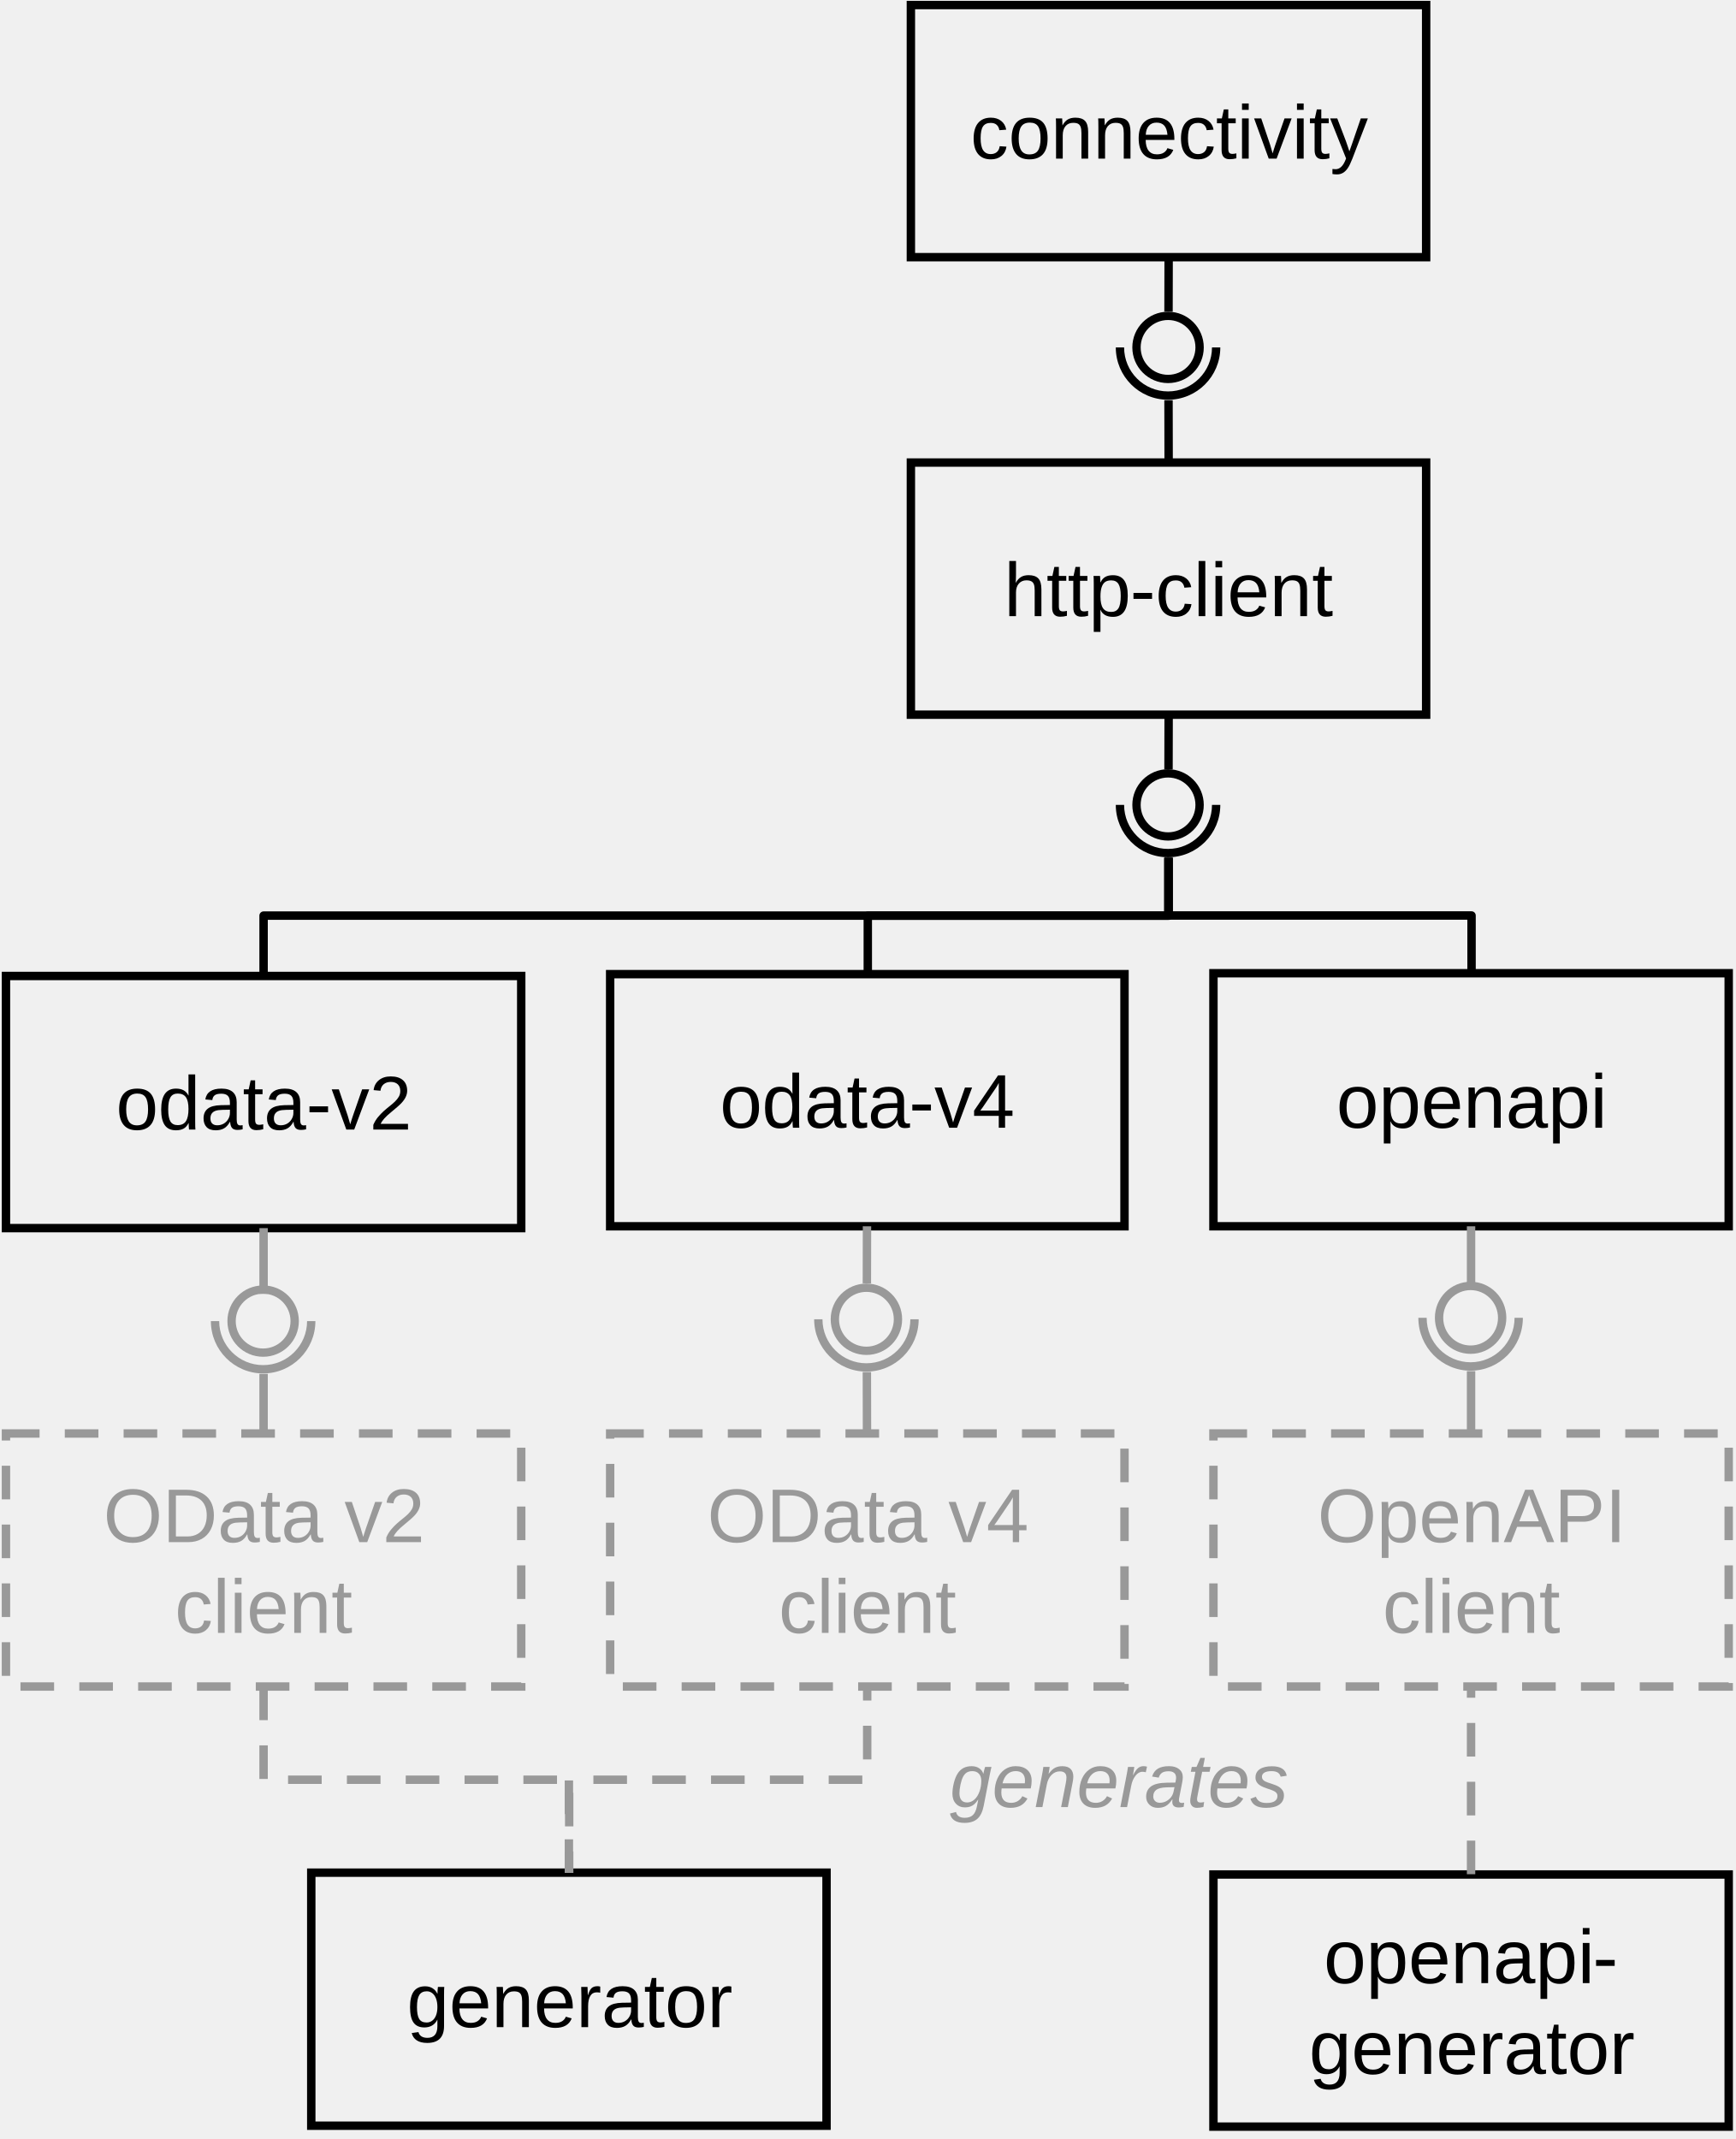
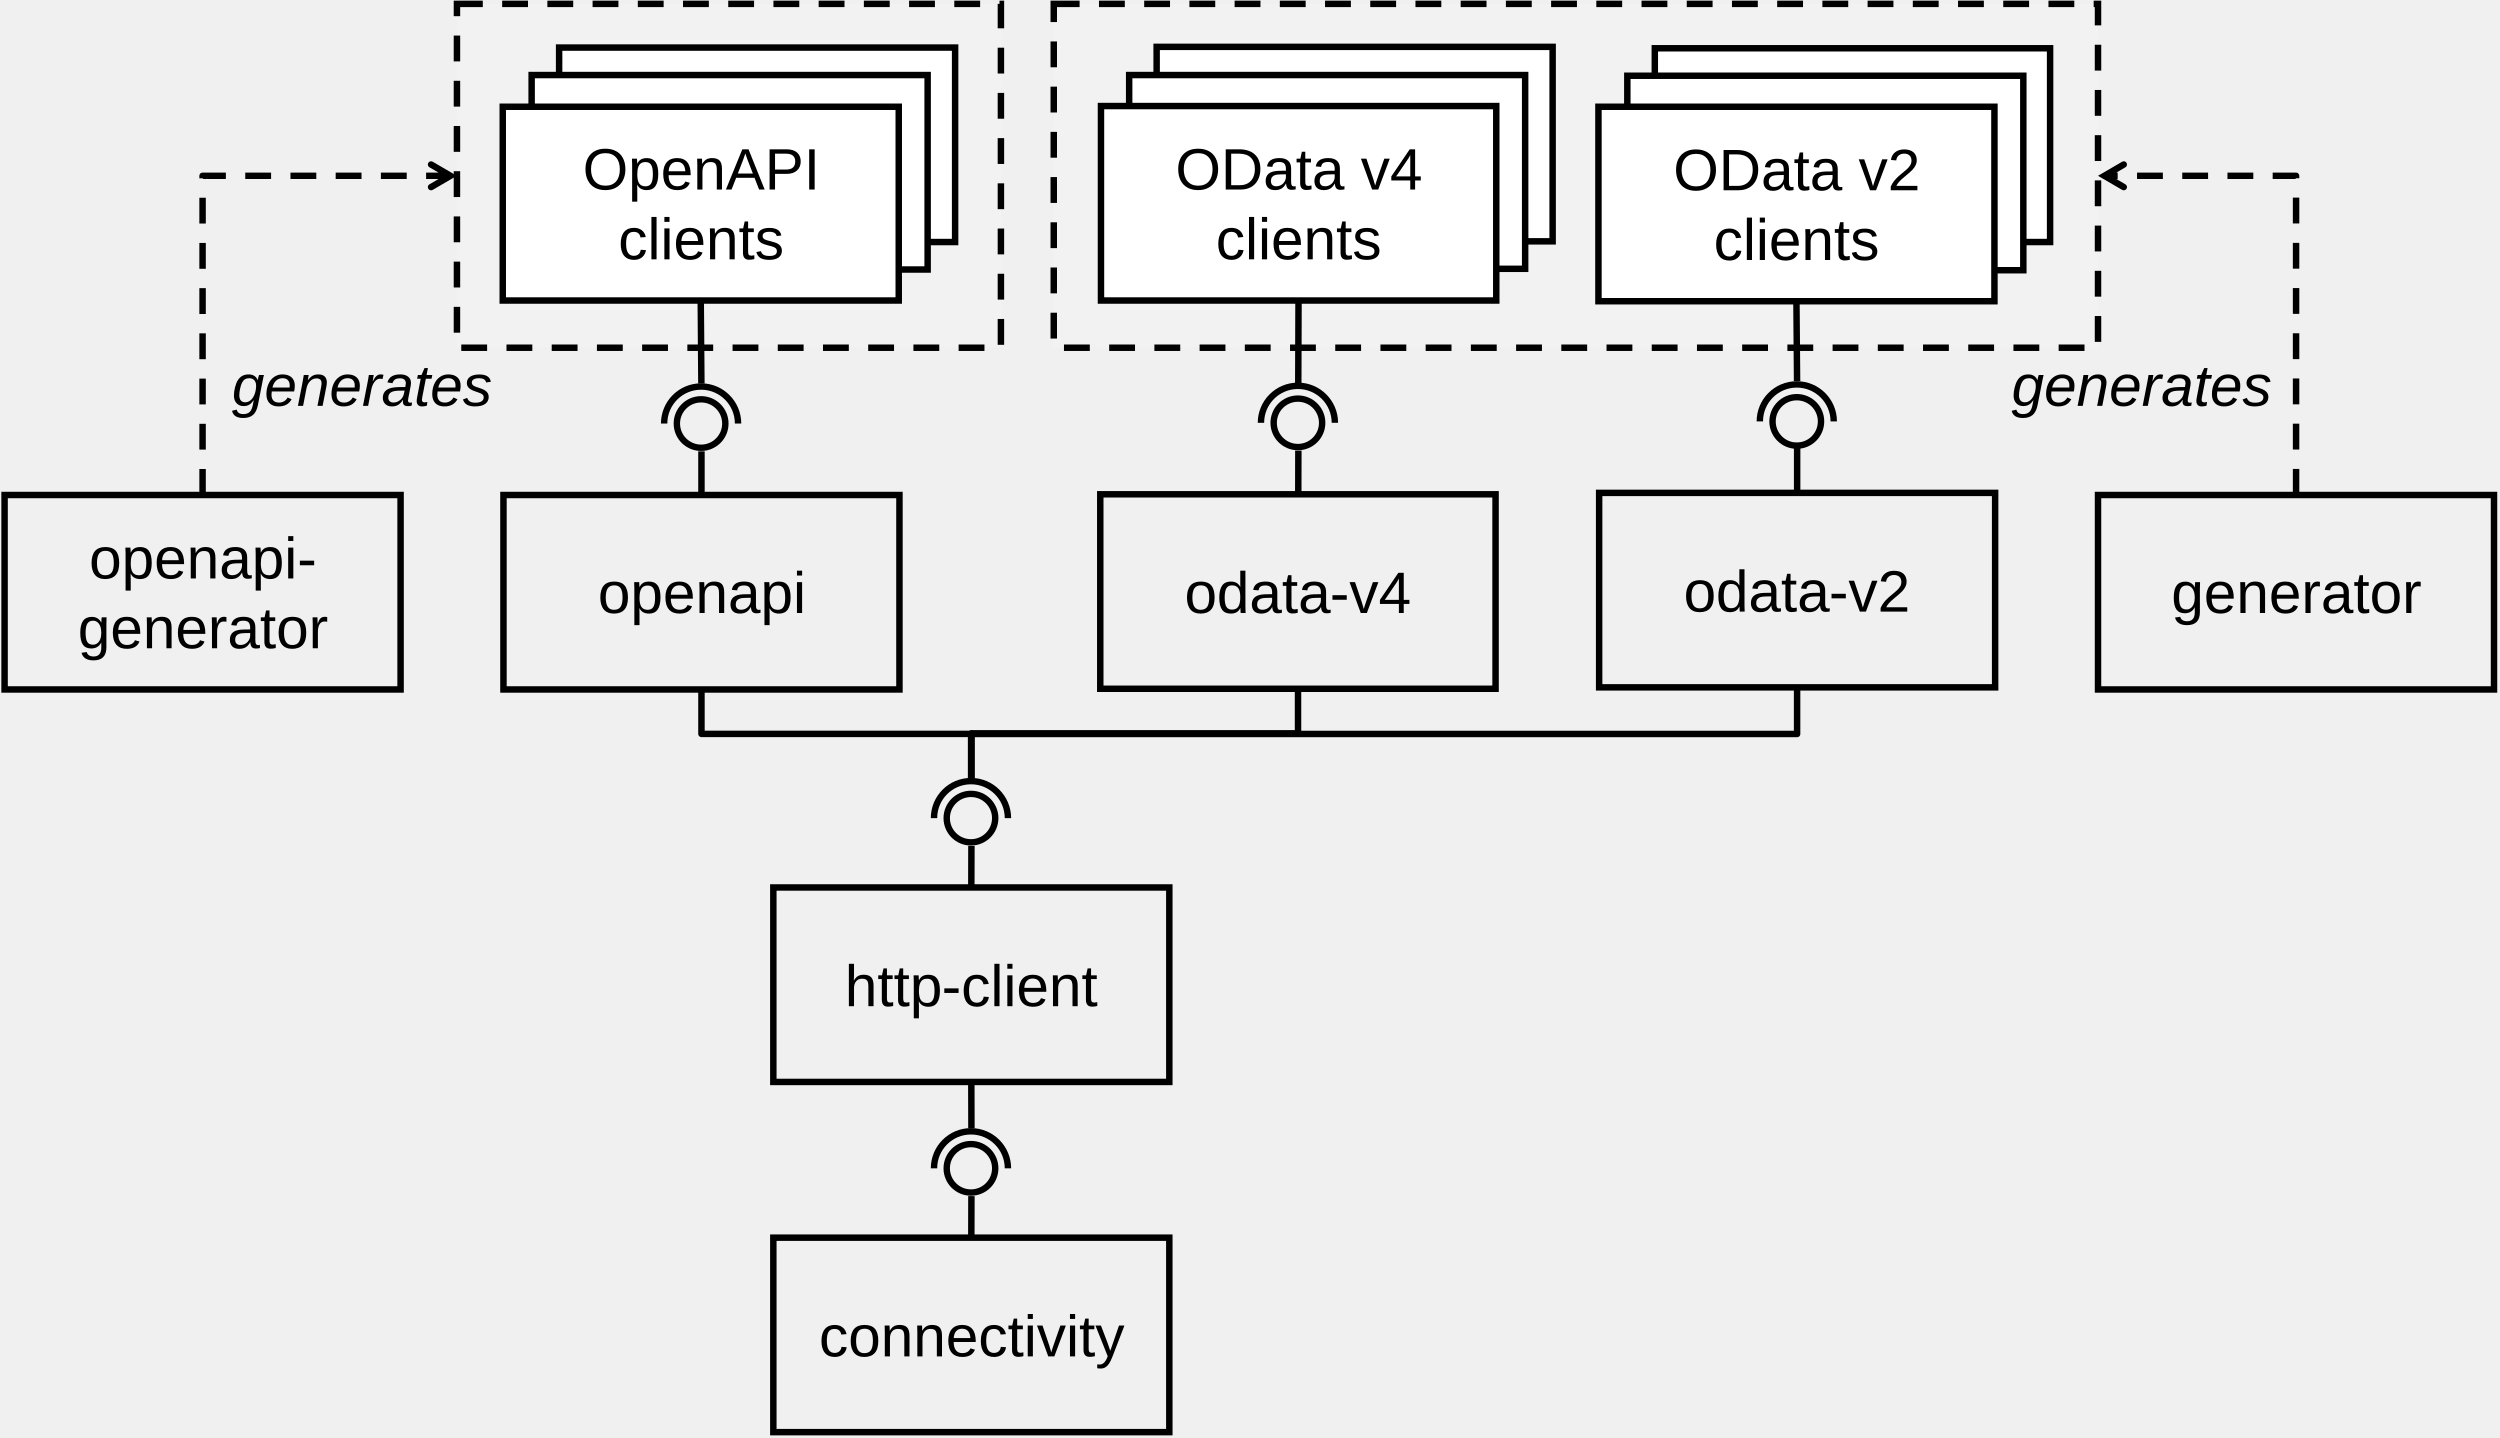
- <svg xmlns="http://www.w3.org/2000/svg" width="1893" height="2333" xml:space="preserve" overflow="hidden">
+ <svg xmlns="http://www.w3.org/2000/svg" width="3548" height="2040" xml:space="preserve" overflow="hidden">
  <defs>
    <clipPath id="clip0">
-       <rect x="1255" y="73" width="1893" height="2333" />
+       <rect x="719" y="412" width="3548" height="2040" />
    </clipPath>
  </defs>
-   <g clip-path="url(#clip0)" transform="translate(-1255 -73)">
-     <rect x="2248.5" y="78.5" width="562" height="275" stroke="#000000" stroke-width="9.167" stroke-linecap="butt" stroke-linejoin="miter" stroke-miterlimit="8" stroke-opacity="1" fill="none" />
-     <text fill="#000000" fill-opacity="1" font-family="Arial,Arial_MSFontService,sans-serif" font-style="normal" font-variant="normal" font-weight="400" font-stretch="normal" font-size="83" text-anchor="start" direction="ltr" writing-mode="lr-tb" unicode-bidi="normal" text-decoration="none" transform="matrix(1 0 0 1 2313.43 246)">connectivity</text>
-     <rect x="2248.5" y="577.5" width="562" height="275" stroke="#000000" stroke-width="9.167" stroke-linecap="butt" stroke-linejoin="miter" stroke-miterlimit="8" stroke-opacity="1" fill="none" />
-     <text fill="#000000" fill-opacity="1" font-family="Arial,Arial_MSFontService,sans-serif" font-style="normal" font-variant="normal" font-weight="400" font-stretch="normal" font-size="83" text-anchor="start" direction="ltr" writing-mode="lr-tb" unicode-bidi="normal" text-decoration="none" transform="matrix(1 0 0 1 2350.1 745)">http<tspan fill="#000000" fill-opacity="1" font-family="Arial,Arial_MSFontService,sans-serif" font-style="normal" font-variant="normal" font-weight="400" font-stretch="normal" font-size="83" text-anchor="start" direction="ltr" writing-mode="lr-tb" unicode-bidi="normal" text-decoration="none" x="137.5" y="0">-</tspan>client</text>
-     <rect x="1261.5" y="1137.5" width="562" height="275" stroke="#000000" stroke-width="9.167" stroke-linecap="butt" stroke-linejoin="miter" stroke-miterlimit="8" stroke-opacity="1" fill="none" />
-     <text fill="#000000" fill-opacity="1" font-family="Arial,Arial_MSFontService,sans-serif" font-style="normal" font-variant="normal" font-weight="400" font-stretch="normal" font-size="83" text-anchor="start" direction="ltr" writing-mode="lr-tb" unicode-bidi="normal" text-decoration="none" transform="matrix(1 0 0 1 1381.49 1305)">o<tspan fill="#000000" fill-opacity="1" font-family="Arial,Arial_MSFontService,sans-serif" font-style="normal" font-variant="normal" font-weight="400" font-stretch="normal" font-size="83" text-anchor="start" direction="ltr" writing-mode="lr-tb" unicode-bidi="normal" text-decoration="none" x="45.833" y="0">data</tspan>-v2</text>
-     <rect x="1920.5" y="1135.5" width="561" height="275" stroke="#000000" stroke-width="9.167" stroke-linecap="butt" stroke-linejoin="miter" stroke-miterlimit="8" stroke-opacity="1" fill="none" />
-     <text fill="#000000" fill-opacity="1" font-family="Arial,Arial_MSFontService,sans-serif" font-style="normal" font-variant="normal" font-weight="400" font-stretch="normal" font-size="83" text-anchor="start" direction="ltr" writing-mode="lr-tb" unicode-bidi="normal" text-decoration="none" transform="matrix(1 0 0 1 2040.16 1303)">o<tspan fill="#000000" fill-opacity="1" font-family="Arial,Arial_MSFontService,sans-serif" font-style="normal" font-variant="normal" font-weight="400" font-stretch="normal" font-size="83" text-anchor="start" direction="ltr" writing-mode="lr-tb" unicode-bidi="normal" text-decoration="none" x="45.833" y="0">data</tspan>
+   <g clip-path="url(#clip0)" transform="translate(-719 -412)">
+     <rect x="1367.5" y="417.5" width="772" height="488" stroke="#000000" stroke-width="9.167" stroke-linecap="butt" stroke-linejoin="miter" stroke-miterlimit="8" stroke-dasharray="36.667 27.5" stroke-opacity="1" fill="#F2F2F2" fill-opacity="1" />
+     <rect x="2214.5" y="417.5" width="1482" height="488" stroke="#000000" stroke-width="9.167" stroke-linecap="butt" stroke-linejoin="miter" stroke-miterlimit="8" stroke-dasharray="36.667 27.5" stroke-opacity="1" fill="#F2F2F2" fill-opacity="1" />
+     <rect x="1816.5" y="2168.5" width="562" height="276" stroke="#000000" stroke-width="9.167" stroke-linecap="butt" stroke-linejoin="miter" stroke-miterlimit="8" stroke-opacity="1" fill="none" />
+     <text fill="#000000" fill-opacity="1" font-family="Arial,Arial_MSFontService,sans-serif" font-style="normal" font-variant="normal" font-weight="400" font-stretch="normal" font-size="83" text-anchor="start" direction="ltr" writing-mode="lr-tb" unicode-bidi="normal" text-decoration="none" transform="matrix(1 0 0 1 1881.31 2337)">connectivity</text>
+     <rect x="1816.5" y="1671.5" width="562" height="276" stroke="#000000" stroke-width="9.167" stroke-linecap="butt" stroke-linejoin="miter" stroke-miterlimit="8" stroke-opacity="1" fill="none" />
+     <text fill="#000000" fill-opacity="1" font-family="Arial,Arial_MSFontService,sans-serif" font-style="normal" font-variant="normal" font-weight="400" font-stretch="normal" font-size="83" text-anchor="start" direction="ltr" writing-mode="lr-tb" unicode-bidi="normal" text-decoration="none" transform="matrix(1 0 0 1 1917.97 1840)">http<tspan fill="#000000" fill-opacity="1" font-family="Arial,Arial_MSFontService,sans-serif" font-style="normal" font-variant="normal" font-weight="400" font-stretch="normal" font-size="83" text-anchor="start" direction="ltr" writing-mode="lr-tb" unicode-bidi="normal" text-decoration="none" x="137.5" y="0">-</tspan>client</text>
+     <rect x="2988.5" y="1111.5" width="562" height="276" stroke="#000000" stroke-width="9.167" stroke-linecap="butt" stroke-linejoin="miter" stroke-miterlimit="8" stroke-opacity="1" fill="none" />
+     <text fill="#000000" fill-opacity="1" font-family="Arial,Arial_MSFontService,sans-serif" font-style="normal" font-variant="normal" font-weight="400" font-stretch="normal" font-size="83" text-anchor="start" direction="ltr" writing-mode="lr-tb" unicode-bidi="normal" text-decoration="none" transform="matrix(1 0 0 1 3108.38 1280)">o<tspan fill="#000000" fill-opacity="1" font-family="Arial,Arial_MSFontService,sans-serif" font-style="normal" font-variant="normal" font-weight="400" font-stretch="normal" font-size="83" text-anchor="start" direction="ltr" writing-mode="lr-tb" unicode-bidi="normal" text-decoration="none" x="45.834" y="0">data</tspan>
+       <tspan fill="#000000" fill-opacity="1" font-family="Arial,Arial_MSFontService,sans-serif" font-style="normal" font-variant="normal" font-weight="400" font-stretch="normal" font-size="83" text-anchor="start" direction="ltr" writing-mode="lr-tb" unicode-bidi="normal" text-decoration="none" x="206.25" y="0">-</tspan>v2</text>
+     <rect x="2280.5" y="1113.5" width="561" height="276" stroke="#000000" stroke-width="9.167" stroke-linecap="butt" stroke-linejoin="miter" stroke-miterlimit="8" stroke-opacity="1" fill="none" />
+     <text fill="#000000" fill-opacity="1" font-family="Arial,Arial_MSFontService,sans-serif" font-style="normal" font-variant="normal" font-weight="400" font-stretch="normal" font-size="83" text-anchor="start" direction="ltr" writing-mode="lr-tb" unicode-bidi="normal" text-decoration="none" transform="matrix(1 0 0 1 2400.09 1282)">o<tspan fill="#000000" fill-opacity="1" font-family="Arial,Arial_MSFontService,sans-serif" font-style="normal" font-variant="normal" font-weight="400" font-stretch="normal" font-size="83" text-anchor="start" direction="ltr" writing-mode="lr-tb" unicode-bidi="normal" text-decoration="none" x="45.834" y="0">data</tspan>
      <tspan fill="#000000" fill-opacity="1" font-family="Arial,Arial_MSFontService,sans-serif" font-style="normal" font-variant="normal" font-weight="400" font-stretch="normal" font-size="83" text-anchor="start" direction="ltr" writing-mode="lr-tb" unicode-bidi="normal" text-decoration="none" x="206.25" y="0">-</tspan>v4</text>
-     <rect x="2578.5" y="1134.5" width="562" height="276" stroke="#000000" stroke-width="9.167" stroke-linecap="butt" stroke-linejoin="miter" stroke-miterlimit="8" stroke-opacity="1" fill="none" />
-     <text fill="#000000" fill-opacity="1" font-family="Arial,Arial_MSFontService,sans-serif" font-style="normal" font-variant="normal" font-weight="400" font-stretch="normal" font-size="83" text-anchor="start" direction="ltr" writing-mode="lr-tb" unicode-bidi="normal" text-decoration="none" transform="matrix(1 0 0 1 2712.58 1303)">openapi</text>
-     <rect x="1594.5" y="2115.5" width="562" height="276" stroke="#000000" stroke-width="9.167" stroke-linecap="butt" stroke-linejoin="miter" stroke-miterlimit="8" stroke-opacity="1" fill="none" />
-     <text fill="#000000" fill-opacity="1" font-family="Arial,Arial_MSFontService,sans-serif" font-style="normal" font-variant="normal" font-weight="400" font-stretch="normal" font-size="83" text-anchor="start" direction="ltr" writing-mode="lr-tb" unicode-bidi="normal" text-decoration="none" transform="matrix(1 0 0 1 1698.76 2284)">generator</text>
-     <rect x="2578.5" y="2117.5" width="562" height="275" stroke="#000000" stroke-width="9.167" stroke-linecap="butt" stroke-linejoin="miter" stroke-miterlimit="8" stroke-opacity="1" fill="none" />
-     <text fill="#000000" fill-opacity="1" font-family="Arial,Arial_MSFontService,sans-serif" font-style="normal" font-variant="normal" font-weight="400" font-stretch="normal" font-size="83" text-anchor="start" direction="ltr" writing-mode="lr-tb" unicode-bidi="normal" text-decoration="none" transform="matrix(1 0 0 1 2698.83 2236)">openapi<tspan fill="#000000" fill-opacity="1" font-family="Arial,Arial_MSFontService,sans-serif" font-style="normal" font-variant="normal" font-weight="400" font-stretch="normal" font-size="83" text-anchor="start" direction="ltr" writing-mode="lr-tb" unicode-bidi="normal" text-decoration="none" x="293.334" y="0">-</tspan>
-       <tspan fill="#000000" fill-opacity="1" font-family="Arial,Arial_MSFontService,sans-serif" font-style="normal" font-variant="normal" font-weight="400" font-stretch="normal" font-size="83" text-anchor="start" direction="ltr" writing-mode="lr-tb" unicode-bidi="normal" text-decoration="none" x="-16.041" y="99">generator</tspan>
+     <rect x="1433.5" y="1114.5" width="562" height="276" stroke="#000000" stroke-width="9.167" stroke-linecap="butt" stroke-linejoin="miter" stroke-miterlimit="8" stroke-opacity="1" fill="none" />
+     <text fill="#000000" fill-opacity="1" font-family="Arial,Arial_MSFontService,sans-serif" font-style="normal" font-variant="normal" font-weight="400" font-stretch="normal" font-size="83" text-anchor="start" direction="ltr" writing-mode="lr-tb" unicode-bidi="normal" text-decoration="none" transform="matrix(1 0 0 1 1567.52 1282)">openapi</text>
+     <rect x="3696.5" y="1114.5" width="562" height="276" stroke="#000000" stroke-width="9.167" stroke-linecap="butt" stroke-linejoin="miter" stroke-miterlimit="8" stroke-opacity="1" fill="none" />
+     <text fill="#000000" fill-opacity="1" font-family="Arial,Arial_MSFontService,sans-serif" font-style="normal" font-variant="normal" font-weight="400" font-stretch="normal" font-size="83" text-anchor="start" direction="ltr" writing-mode="lr-tb" unicode-bidi="normal" text-decoration="none" transform="matrix(1 0 0 1 3800.51 1282)">generator</text>
+     <rect x="725.5" y="1114.5" width="562" height="276" stroke="#000000" stroke-width="9.167" stroke-linecap="butt" stroke-linejoin="miter" stroke-miterlimit="8" stroke-opacity="1" fill="none" />
+     <text fill="#000000" fill-opacity="1" font-family="Arial,Arial_MSFontService,sans-serif" font-style="normal" font-variant="normal" font-weight="400" font-stretch="normal" font-size="83" text-anchor="start" direction="ltr" writing-mode="lr-tb" unicode-bidi="normal" text-decoration="none" transform="matrix(1 0 0 1 845.477 1233)">openapi-<tspan fill="#000000" fill-opacity="1" font-family="Arial,Arial_MSFontService,sans-serif" font-style="normal" font-variant="normal" font-weight="400" font-stretch="normal" font-size="83" text-anchor="start" direction="ltr" writing-mode="lr-tb" unicode-bidi="normal" text-decoration="none" x="-16.042" y="99">generator</tspan>
    </text>
-     <path d="M0 0 0.136 59.397" stroke="#000000" stroke-width="9.167" stroke-linecap="butt" stroke-linejoin="round" stroke-miterlimit="10" stroke-opacity="1" fill="none" fill-rule="evenodd" transform="matrix(-1 0 0 1 2529.64 353.5)" />
-     <path d="M2529.5 509.5 2529.64 577.432" stroke="#000000" stroke-width="9.167" stroke-linecap="butt" stroke-linejoin="round" stroke-miterlimit="10" stroke-opacity="1" fill="none" fill-rule="evenodd" />
-     <path d="M2529.64 1008.5 2529.64 1071.76 2201.5 1071.76 2201.5 1135.02" stroke="#000000" stroke-width="9.167" stroke-linecap="butt" stroke-linejoin="round" stroke-miterlimit="10" stroke-opacity="1" fill="none" fill-rule="evenodd" />
-     <path d="M1542.5 1137.08 1542.5 1071.64 2529.31 1071.64 2529.31 1008.5" stroke="#000000" stroke-width="9.167" stroke-linecap="butt" stroke-linejoin="round" stroke-miterlimit="10" stroke-opacity="1" fill="none" fill-rule="evenodd" />
-     <rect x="1261.5" y="1636.5" width="562" height="276" stroke="#999999" stroke-width="9.167" stroke-linecap="butt" stroke-linejoin="miter" stroke-miterlimit="8" stroke-dasharray="36.667 27.5" stroke-opacity="1" fill="none" />
-     <text fill="#999999" fill-opacity="1" font-family="Arial,Arial_MSFontService,sans-serif" font-style="normal" font-variant="normal" font-weight="400" font-stretch="normal" font-size="83" text-anchor="start" direction="ltr" writing-mode="lr-tb" unicode-bidi="normal" text-decoration="none" transform="matrix(1 0 0 1 1367.74 1755)">OData v2 <tspan fill="#999999" fill-opacity="1" font-family="Arial,Arial_MSFontService,sans-serif" font-style="normal" font-variant="normal" font-weight="400" font-stretch="normal" font-size="83" text-anchor="start" direction="ltr" writing-mode="lr-tb" unicode-bidi="normal" text-decoration="none" x="77.917" y="99">client</tspan>
+     <path d="M0 0 0.136 59.397" stroke="#000000" stroke-width="9.167" stroke-linecap="butt" stroke-linejoin="round" stroke-miterlimit="10" stroke-opacity="1" fill="none" fill-rule="evenodd" transform="matrix(1 0 0 -1 2097.5 2168.9)" />
+     <path d="M2097.64 2013.3 2097.5 1947.5" stroke="#000000" stroke-width="9.167" stroke-linecap="butt" stroke-linejoin="round" stroke-miterlimit="10" stroke-opacity="1" fill="none" fill-rule="evenodd" />
+     <path d="M2097.5 1516.02 2097.5 1452.76 2561.15 1452.76 2561.15 1389.5" stroke="#000000" stroke-width="9.167" stroke-linecap="butt" stroke-linejoin="round" stroke-miterlimit="10" stroke-opacity="1" fill="none" fill-rule="evenodd" />
+     <path d="M3269.44 1387.5 3269.44 1453.66 2097.5 1453.66 2097.5 1516.08" stroke="#000000" stroke-width="9.167" stroke-linecap="butt" stroke-linejoin="round" stroke-miterlimit="10" stroke-opacity="1" fill="none" fill-rule="evenodd" />
+     <path d="M0-4.583 36.667-4.583 36.667 4.583 0 4.583ZM64.167-4.583 100.833-4.583 100.833 4.583 64.167 4.583ZM128.333-4.583 165-4.583 165 4.583 128.333 4.583ZM192.5-4.583 229.167-4.583 229.167 4.583 192.5 4.583ZM256.667-4.583 293.333-4.583 293.333 4.583 256.667 4.583ZM320.833-4.583 357.5-4.583 357.5 4.583 320.833 4.583ZM385-4.583 421.667-4.583 421.667 4.583 385 4.583ZM449.167-4.583 452.64-4.583C455.172-4.583 457.224-2.531 457.224 0L457.224 33.193 448.057 33.193 448.057 0 452.64 4.583 449.167 4.583ZM457.224 60.693 457.224 97.36 448.057 97.36 448.057 60.693ZM457.224 124.86 457.224 161.526 448.057 161.526 448.057 124.86ZM457.224 189.026 457.224 225.693 448.057 225.693 448.057 189.026ZM457.224 253.193 457.224 272.008 448.057 272.008 448.057 253.193ZM472.641 246.817 452.64 281.104 432.64 246.817C431.364 244.631 432.103 241.824 434.289 240.549 436.476 239.273 439.282 240.012 440.558 242.198L456.599 269.698 448.681 269.698 464.723 242.198C465.998 240.012 468.805 239.273 470.991 240.549 473.178 241.824 473.916 244.631 472.641 246.817Z" fill="#000000" fill-rule="nonzero" fill-opacity="1" transform="matrix(-1.83697e-16 -1 -1 1.83697e-16 3977.58 1114.14)" />
+     <path d="M1001.92 1114.27 1001.92 1077.61 1011.08 1077.61 1011.08 1114.27ZM1001.92 1050.11 1001.92 1013.44 1011.08 1013.44 1011.08 1050.11ZM1001.92 985.939 1001.92 949.272 1011.08 949.272 1011.08 985.939ZM1001.92 921.772 1001.92 885.105 1011.08 885.105 1011.08 921.772ZM1001.92 857.605 1001.92 820.939 1011.08 820.939 1011.08 857.605ZM1001.92 793.439 1001.92 756.772 1011.08 756.772 1011.08 793.439ZM1001.92 729.272 1001.92 692.605 1011.08 692.605 1011.08 729.272ZM1001.92 665.105 1001.92 661.5C1001.92 658.969 1003.97 656.917 1006.5 656.917L1039.56 656.917 1039.56 666.083 1006.5 666.083 1011.08 661.5 1011.08 665.105ZM1067.06 656.917 1103.73 656.917 1103.73 666.083 1067.06 666.083ZM1131.23 656.917 1167.89 656.917 1167.89 666.083 1131.23 666.083ZM1195.39 656.917 1232.06 656.917 1232.06 666.083 1195.39 666.083ZM1259.56 656.917 1296.23 656.917 1296.23 666.083 1259.56 666.083ZM1323.73 656.917 1358.26 656.917 1358.26 666.083 1323.73 666.083ZM1333.07 641.499 1367.36 661.5 1333.07 681.501C1330.88 682.776 1328.08 682.037 1326.8 679.851 1325.52 677.664 1326.26 674.858 1328.45 673.583L1355.95 657.541 1355.95 665.459 1328.45 649.417C1326.26 648.142 1325.52 645.335 1326.8 643.149 1328.08 640.962 1330.88 640.224 1333.07 641.499Z" fill="#000000" fill-rule="nonzero" fill-opacity="1" />
+     <path d="M3269.5 1112.21 3269.5 1040.5" stroke="#000000" stroke-width="9.167" stroke-linecap="butt" stroke-linejoin="round" stroke-miterlimit="10" stroke-opacity="1" fill="none" fill-rule="evenodd" />
+     <path d="M0 0 0.126 62.273" stroke="#000000" stroke-width="9.167" stroke-linecap="butt" stroke-linejoin="round" stroke-miterlimit="10" stroke-opacity="1" fill="none" fill-rule="evenodd" transform="matrix(1 0 0 -1 2561.5 1113.77)" />
+     <path d="M0 0 0 61.502" stroke="#000000" stroke-width="9.167" stroke-linecap="butt" stroke-linejoin="round" stroke-miterlimit="10" stroke-opacity="1" fill="none" fill-rule="evenodd" transform="matrix(1 0 0 -1 1714.5 1114)" />
+     <path d="M0 0 0.713 236.162" stroke="#000000" stroke-width="9.167" stroke-linecap="butt" stroke-linejoin="round" stroke-miterlimit="10" stroke-opacity="1" fill="none" fill-rule="evenodd" transform="matrix(1 0 0 -1 2561.5 955.662)" />
+     <path d="M1713.5 838.5 1714.41 956.432" stroke="#000000" stroke-width="9.167" stroke-linecap="butt" stroke-linejoin="round" stroke-miterlimit="10" stroke-opacity="1" fill="none" fill-rule="evenodd" />
+     <path d="M3269.4 953.016 3268.5 839.5" stroke="#000000" stroke-width="9.167" stroke-linecap="butt" stroke-linejoin="round" stroke-miterlimit="10" stroke-opacity="1" fill="none" fill-rule="evenodd" />
+     <text fill="#000000" fill-opacity="1" font-family="Arial,Arial_MSFontService,sans-serif" font-style="italic" font-variant="normal" font-weight="400" font-stretch="normal" font-size="83" text-anchor="start" direction="ltr" writing-mode="lr-tb" unicode-bidi="normal" text-decoration="none" transform="matrix(1 0 0 1 1048.14 988)">generates</text>
+     <path d="M0 0 63.032 0 63.032 382.672 126.063 382.672" stroke="#000000" stroke-width="9.167" stroke-linecap="butt" stroke-linejoin="round" stroke-miterlimit="10" stroke-opacity="1" fill="none" fill-rule="evenodd" transform="matrix(1.83697e-16 1 1 -1.83697e-16 1714.5 1390.5)" />
+     <path d="M2154 1573.08 2144.93 1573.08C2144.93 1546.57 2123.47 1525.08 2097 1525.08 2070.53 1525.08 2049.07 1546.57 2049.07 1573.08L2040 1573.08C2040 1541.56 2065.52 1516 2097 1516 2128.48 1516 2154 1541.56 2154 1573.08ZM2097 1602.96C2113.49 1602.96 2126.87 1589.59 2126.87 1573.08 2126.87 1556.58 2113.49 1543.2 2097 1543.2 2080.51 1543.2 2067.13 1556.58 2067.13 1573.08 2067.13 1589.59 2080.51 1602.96 2097 1602.96ZM2097 1612C2075.49 1612 2058.04 1594.58 2058.04 1573.08 2058.04 1551.59 2075.49 1534.16 2097 1534.16 2118.52 1534.16 2135.96 1551.59 2135.96 1573.08 2135.96 1594.58 2118.52 1612 2097 1612Z" fill="#000000" fill-rule="evenodd" fill-opacity="1" />
+     <path d="M0 0 0.136 59.647" stroke="#000000" stroke-width="9.167" stroke-linecap="butt" stroke-linejoin="round" stroke-miterlimit="10" stroke-opacity="1" fill="none" fill-rule="evenodd" transform="matrix(1 0 0 -1 2097.5 1672.15)" />
+     <path d="M2154 2070.08 2144.93 2070.08C2144.93 2043.57 2123.47 2022.08 2097 2022.08 2070.53 2022.08 2049.07 2043.57 2049.07 2070.08L2040 2070.08C2040 2038.56 2065.52 2013 2097 2013 2128.48 2013 2154 2038.56 2154 2070.08ZM2097 2099.96C2113.49 2099.96 2126.87 2086.59 2126.87 2070.08 2126.87 2053.58 2113.49 2040.2 2097 2040.2 2080.51 2040.2 2067.13 2053.58 2067.13 2070.08 2067.13 2086.59 2080.51 2099.96 2097 2099.96ZM2097 2109C2075.49 2109 2058.04 2091.58 2058.04 2070.08 2058.04 2048.59 2075.49 2031.16 2097 2031.16 2118.52 2031.16 2135.96 2048.59 2135.96 2070.08 2135.96 2091.58 2118.52 2109 2097 2109Z" fill="#000000" fill-rule="evenodd" fill-opacity="1" />
+     <path d="M3326 1010.08 3316.93 1010.08C3316.93 983.571 3295.47 962.081 3269 962.081 3242.53 962.081 3221.07 983.571 3221.07 1010.08L3212 1010.08C3212 978.556 3237.52 953 3269 953 3300.48 953 3326 978.556 3326 1010.08ZM3269 1039.96C3285.49 1039.96 3298.87 1026.59 3298.87 1010.08 3298.87 993.577 3285.49 980.198 3269 980.198 3252.51 980.198 3239.13 993.577 3239.13 1010.08 3239.13 1026.59 3252.51 1039.96 3269 1039.96ZM3269 1049C3247.49 1049 3230.04 1031.58 3230.04 1010.08 3230.04 988.587 3247.49 971.162 3269 971.162 3290.52 971.162 3307.96 988.587 3307.96 1010.08 3307.96 1031.58 3290.52 1049 3269 1049Z" fill="#000000" fill-rule="evenodd" fill-opacity="1" />
+     <path d="M2618 1012.08 2608.93 1012.08C2608.93 985.571 2587.47 964.081 2561 964.081 2534.53 964.081 2513.07 985.571 2513.07 1012.08L2504 1012.08C2504 980.556 2529.52 955 2561 955 2592.48 955 2618 980.556 2618 1012.08ZM2561 1041.96C2577.49 1041.96 2590.87 1028.59 2590.87 1012.08 2590.87 995.577 2577.49 982.198 2561 982.198 2544.51 982.198 2531.13 995.577 2531.13 1012.08 2531.13 1028.59 2544.51 1041.96 2561 1041.96ZM2561 1051C2539.48 1051 2522.04 1033.58 2522.04 1012.08 2522.04 990.587 2539.48 973.162 2561 973.162 2582.52 973.162 2599.96 990.587 2599.96 1012.08 2599.96 1033.58 2582.52 1051 2561 1051Z" fill="#000000" fill-rule="evenodd" fill-opacity="1" />
+     <path d="M1771 1013.08 1761.93 1013.08C1761.93 986.571 1740.47 965.081 1714 965.081 1687.53 965.081 1666.07 986.571 1666.07 1013.08L1657 1013.08C1657 981.556 1682.52 956 1714 956 1745.48 956 1771 981.556 1771 1013.08ZM1714 1042.96C1730.49 1042.96 1743.87 1029.59 1743.87 1013.08 1743.87 996.577 1730.49 983.198 1714 983.198 1697.51 983.198 1684.13 996.577 1684.13 1013.08 1684.13 1029.59 1697.51 1042.96 1714 1042.96ZM1714 1052C1692.48 1052 1675.04 1034.58 1675.04 1013.08 1675.04 991.587 1692.48 974.162 1714 974.162 1735.52 974.162 1752.96 991.587 1752.96 1013.08 1752.96 1034.58 1735.52 1052 1714 1052Z" fill="#000000" fill-rule="evenodd" fill-opacity="1" />
+     <text fill="#000000" fill-opacity="1" font-family="Arial,Arial_MSFontService,sans-serif" font-style="italic" font-variant="normal" font-weight="400" font-stretch="normal" font-size="83" text-anchor="start" direction="ltr" writing-mode="lr-tb" unicode-bidi="normal" text-decoration="none" transform="matrix(1 0 0 1 3573.86 988)">generates</text>
+     <rect x="1512.5" y="479.5" width="562" height="276" stroke="#000000" stroke-width="9.167" stroke-linecap="butt" stroke-linejoin="miter" stroke-miterlimit="8" stroke-opacity="1" fill="#FFFFFF" fill-opacity="1" />
+     <text fill="#000000" fill-opacity="1" font-family="Arial,Arial_MSFontService,sans-serif" font-style="normal" font-variant="normal" font-weight="400" font-stretch="normal" font-size="83" text-anchor="start" direction="ltr" writing-mode="lr-tb" unicode-bidi="normal" text-decoration="none" transform="matrix(1 0 0 1 1625.49 598)">OpenAPI<tspan fill="#000000" fill-opacity="1" font-family="Arial,Arial_MSFontService,sans-serif" font-style="normal" font-variant="normal" font-weight="400" font-stretch="normal" font-size="83" text-anchor="start" direction="ltr" writing-mode="lr-tb" unicode-bidi="normal" text-decoration="none" x="71.042" y="99">client</tspan>
    </text>
-     <rect x="2578.5" y="1636.5" width="562" height="276" stroke="#999999" stroke-width="9.167" stroke-linecap="butt" stroke-linejoin="miter" stroke-miterlimit="8" stroke-dasharray="36.667 27.5" stroke-opacity="1" fill="none" />
-     <text fill="#999999" fill-opacity="1" font-family="Arial,Arial_MSFontService,sans-serif" font-style="normal" font-variant="normal" font-weight="400" font-stretch="normal" font-size="83" text-anchor="start" direction="ltr" writing-mode="lr-tb" unicode-bidi="normal" text-decoration="none" transform="matrix(1 0 0 1 2691.95 1755)">OpenAPI<tspan fill="#999999" fill-opacity="1" font-family="Arial,Arial_MSFontService,sans-serif" font-style="normal" font-variant="normal" font-weight="400" font-stretch="normal" font-size="83" text-anchor="start" direction="ltr" writing-mode="lr-tb" unicode-bidi="normal" text-decoration="none" x="71.042" y="99">client</tspan>
+     <rect x="1473.5" y="518.5" width="562" height="276" stroke="#000000" stroke-width="9.167" stroke-linecap="butt" stroke-linejoin="miter" stroke-miterlimit="8" stroke-opacity="1" fill="#FFFFFF" fill-opacity="1" />
+     <text fill="#000000" fill-opacity="1" font-family="Arial,Arial_MSFontService,sans-serif" font-style="normal" font-variant="normal" font-weight="400" font-stretch="normal" font-size="83" text-anchor="start" direction="ltr" writing-mode="lr-tb" unicode-bidi="normal" text-decoration="none" transform="matrix(1 0 0 1 1586.86 637)">OpenAPI<tspan fill="#000000" fill-opacity="1" font-family="Arial,Arial_MSFontService,sans-serif" font-style="normal" font-variant="normal" font-weight="400" font-stretch="normal" font-size="83" text-anchor="start" direction="ltr" writing-mode="lr-tb" unicode-bidi="normal" text-decoration="none" x="71.042" y="99">client</tspan>
    </text>
-     <rect x="1920.5" y="1636.5" width="561" height="276" stroke="#999999" stroke-width="9.167" stroke-linecap="butt" stroke-linejoin="miter" stroke-miterlimit="8" stroke-dasharray="36.667 27.5" stroke-opacity="1" fill="none" />
-     <text fill="#999999" fill-opacity="1" font-family="Arial,Arial_MSFontService,sans-serif" font-style="normal" font-variant="normal" font-weight="400" font-stretch="normal" font-size="83" text-anchor="start" direction="ltr" writing-mode="lr-tb" unicode-bidi="normal" text-decoration="none" transform="matrix(1 0 0 1 2026.41 1755)">OData v4 <tspan fill="#999999" fill-opacity="1" font-family="Arial,Arial_MSFontService,sans-serif" font-style="normal" font-variant="normal" font-weight="400" font-stretch="normal" font-size="83" text-anchor="start" direction="ltr" writing-mode="lr-tb" unicode-bidi="normal" text-decoration="none" x="77.916" y="99">client</tspan>
+     <rect x="1432.5" y="563.5" width="562" height="275" stroke="#000000" stroke-width="9.167" stroke-linecap="butt" stroke-linejoin="miter" stroke-miterlimit="8" stroke-opacity="1" fill="#FFFFFF" fill-opacity="1" />
+     <text fill="#000000" fill-opacity="1" font-family="Arial,Arial_MSFontService,sans-serif" font-style="normal" font-variant="normal" font-weight="400" font-stretch="normal" font-size="83" text-anchor="start" direction="ltr" writing-mode="lr-tb" unicode-bidi="normal" text-decoration="none" transform="matrix(1 0 0 1 1545.98 681)">OpenAPI<tspan fill="#000000" fill-opacity="1" font-family="Arial,Arial_MSFontService,sans-serif" font-style="normal" font-variant="normal" font-weight="400" font-stretch="normal" font-size="83" text-anchor="start" direction="ltr" writing-mode="lr-tb" unicode-bidi="normal" text-decoration="none" x="50.417" y="99">clients</tspan>
    </text>
-     <path d="M0 0 101.636 0 101.636 333.319 203.271 333.319" stroke="#999999" stroke-width="9.167" stroke-linecap="butt" stroke-linejoin="round" stroke-miterlimit="10" stroke-dasharray="36.667 27.5" stroke-opacity="1" fill="none" fill-rule="evenodd" transform="matrix(1.83697e-16 1 1 -1.83697e-16 1542.5 1912.5)" />
-     <path d="M1875.5 2115.77 1875.5 2014.14 2200.85 2014.14 2200.85 1912.5" stroke="#999999" stroke-width="9.167" stroke-linecap="butt" stroke-linejoin="round" stroke-miterlimit="10" stroke-dasharray="36.667 27.5" stroke-opacity="1" fill="none" fill-rule="evenodd" />
-     <path d="M0 0 0 204.724" stroke="#999999" stroke-width="9.167" stroke-linecap="butt" stroke-linejoin="round" stroke-miterlimit="10" stroke-dasharray="36.667 27.5" stroke-opacity="1" fill="none" fill-rule="evenodd" transform="matrix(1 0 0 -1 2859.5 2117.22)" />
-     <path d="M1542.5 1412.5 1542.5 1484.21" stroke="#999999" stroke-width="9.167" stroke-linecap="butt" stroke-linejoin="round" stroke-miterlimit="10" stroke-opacity="1" fill="none" fill-rule="evenodd" />
-     <path d="M0 0 0.126 62.273" stroke="#999999" stroke-width="9.167" stroke-linecap="butt" stroke-linejoin="round" stroke-miterlimit="10" stroke-opacity="1" fill="none" fill-rule="evenodd" transform="matrix(-1 0 0 1 2200.63 1410.5)" />
-     <path d="M0 0 0 61.502" stroke="#999999" stroke-width="9.167" stroke-linecap="butt" stroke-linejoin="round" stroke-miterlimit="10" stroke-opacity="1" fill="none" fill-rule="evenodd" transform="matrix(-1 0 0 1 2859.5 1410.5)" />
-     <path d="M2200.5 1569.5 2200.63 1636.94" stroke="#999999" stroke-width="9.167" stroke-linecap="butt" stroke-linejoin="round" stroke-miterlimit="10" stroke-opacity="1" fill="none" fill-rule="evenodd" />
-     <path d="M2859.5 1637.16 2859.5 1568.5" stroke="#999999" stroke-width="9.167" stroke-linecap="butt" stroke-linejoin="round" stroke-miterlimit="10" stroke-opacity="1" fill="none" fill-rule="evenodd" />
-     <path d="M1542.5 1571.5 1542.5 1636.49" stroke="#999999" stroke-width="9.167" stroke-linecap="butt" stroke-linejoin="round" stroke-miterlimit="10" stroke-opacity="1" fill="none" fill-rule="evenodd" />
-     <text fill="#999999" fill-opacity="1" font-family="Arial,Arial_MSFontService,sans-serif" font-style="italic" font-variant="normal" font-weight="400" font-stretch="normal" font-size="83" text-anchor="start" direction="ltr" writing-mode="lr-tb" unicode-bidi="normal" text-decoration="none" transform="matrix(1 0 0 1 2290.97 2044)">generates</text>
-     <path d="M0 0 63.03 0 63.03 330.527 126.063 330.527" stroke="#000000" stroke-width="9.167" stroke-linecap="butt" stroke-linejoin="round" stroke-miterlimit="10" stroke-opacity="1" fill="none" fill-rule="evenodd" transform="matrix(-1.83697e-16 -1 -1 1.83697e-16 2860.03 1134.56)" />
-     <path d="M2472 950.919 2481.07 950.919C2481.07 977.428 2502.53 998.919 2529 998.919 2555.47 998.919 2576.93 977.428 2576.93 950.919L2586 950.919C2586 982.444 2560.48 1008 2529 1008 2497.52 1008 2472 982.444 2472 950.919ZM2529 921.035C2512.51 921.035 2499.13 934.414 2499.13 950.918 2499.13 967.423 2512.51 980.802 2529 980.802 2545.49 980.802 2558.87 967.423 2558.87 950.919 2558.87 934.415 2545.49 921.036 2529 921.035ZM2529 912C2550.52 912 2567.96 929.424 2567.96 950.919 2567.96 972.413 2550.52 989.838 2529 989.838 2507.48 989.838 2490.04 972.413 2490.04 950.919 2490.04 929.424 2507.48 912 2529 912Z" fill="#000000" fill-rule="evenodd" fill-opacity="1" />
-     <path d="M0 0 0.136 59.647" stroke="#000000" stroke-width="9.167" stroke-linecap="butt" stroke-linejoin="round" stroke-miterlimit="10" stroke-opacity="1" fill="none" fill-rule="evenodd" transform="matrix(-1 0 0 1 2529.64 852.5)" />
-     <path d="M2472 451.919 2481.07 451.919C2481.07 478.428 2502.53 499.919 2529 499.919 2555.47 499.919 2576.93 478.428 2576.93 451.919L2586 451.919C2586 483.444 2560.48 509 2529 509 2497.52 509 2472 483.444 2472 451.919ZM2529 422.035C2512.51 422.035 2499.13 435.414 2499.13 451.919 2499.13 468.423 2512.51 481.802 2529 481.802 2545.49 481.802 2558.87 468.423 2558.87 451.919 2558.87 435.415 2545.49 422.036 2529 422.035ZM2529 413C2550.52 413 2567.96 430.424 2567.96 451.919 2567.96 473.413 2550.52 490.838 2529 490.838 2507.48 490.838 2490.04 473.413 2490.04 451.919 2490.04 430.424 2507.48 413 2529 413Z" fill="#000000" fill-rule="evenodd" fill-opacity="1" />
-     <path d="M1485 1513.92 1494.07 1513.92C1494.07 1540.43 1515.53 1561.92 1542 1561.92 1568.47 1561.92 1589.93 1540.43 1589.93 1513.92L1599 1513.92C1599 1545.44 1573.48 1571 1542 1571 1510.52 1571 1485 1545.44 1485 1513.92ZM1542 1484.04C1525.51 1484.04 1512.13 1497.41 1512.13 1513.92 1512.13 1530.42 1525.51 1543.8 1542 1543.8 1558.49 1543.8 1571.87 1530.42 1571.87 1513.92 1571.87 1497.41 1558.49 1484.04 1542 1484.04ZM1542 1475C1563.52 1475 1580.96 1492.42 1580.96 1513.92 1580.96 1535.41 1563.52 1552.84 1542 1552.84 1520.48 1552.84 1503.04 1535.41 1503.04 1513.92 1503.04 1492.42 1520.48 1475 1542 1475Z" fill="#999999" fill-rule="evenodd" fill-opacity="1" />
-     <path d="M2143 1511.92 2152.07 1511.92C2152.07 1538.43 2173.53 1559.92 2200 1559.92 2226.47 1559.92 2247.93 1538.43 2247.93 1511.92L2257 1511.92C2257 1543.44 2231.48 1569 2200 1569 2168.52 1569 2143 1543.44 2143 1511.92ZM2200 1482.04C2183.51 1482.04 2170.13 1495.41 2170.13 1511.92 2170.13 1528.42 2183.51 1541.8 2200 1541.8 2216.49 1541.8 2229.87 1528.42 2229.87 1511.92 2229.87 1495.41 2216.49 1482.04 2200 1482.04ZM2200 1473C2221.52 1473 2238.96 1490.42 2238.96 1511.92 2238.96 1533.41 2221.52 1550.84 2200 1550.84 2178.48 1550.84 2161.04 1533.41 2161.04 1511.92 2161.04 1490.42 2178.48 1473 2200 1473Z" fill="#999999" fill-rule="evenodd" fill-opacity="1" />
-     <path d="M2802 1510.32 2811.07 1510.32C2811.07 1537.11 2832.53 1558.82 2859 1558.82 2885.47 1558.82 2906.93 1537.11 2906.93 1510.32L2916 1510.32C2916 1542.18 2890.48 1568 2859 1568 2827.52 1568 2802 1542.18 2802 1510.32ZM2859 1480.13C2842.51 1480.13 2829.13 1493.65 2829.13 1510.32 2829.13 1527 2842.51 1540.52 2859 1540.52 2875.49 1540.52 2888.87 1527 2888.87 1510.32 2888.87 1493.65 2875.49 1480.13 2859 1480.13ZM2859 1471C2880.52 1471 2897.96 1488.61 2897.96 1510.32 2897.96 1532.04 2880.52 1549.65 2859 1549.65 2837.48 1549.65 2820.04 1532.04 2820.04 1510.32 2820.04 1488.61 2837.48 1471 2859 1471Z" fill="#999999" fill-rule="evenodd" fill-opacity="1" />
+     <rect x="3067.5" y="480.5" width="561" height="275" stroke="#000000" stroke-width="9.167" stroke-linecap="butt" stroke-linejoin="miter" stroke-miterlimit="8" stroke-opacity="1" fill="#FFFFFF" fill-opacity="1" />
+     <text fill="#000000" fill-opacity="1" font-family="Arial,Arial_MSFontService,sans-serif" font-style="normal" font-variant="normal" font-weight="400" font-stretch="normal" font-size="83" text-anchor="start" direction="ltr" writing-mode="lr-tb" unicode-bidi="normal" text-decoration="none" transform="matrix(1 0 0 1 3180.12 599)">OpenAPI<tspan fill="#000000" fill-opacity="1" font-family="Arial,Arial_MSFontService,sans-serif" font-style="normal" font-variant="normal" font-weight="400" font-stretch="normal" font-size="83" text-anchor="start" direction="ltr" writing-mode="lr-tb" unicode-bidi="normal" text-decoration="none" x="71.041" y="99">client</tspan>
+     </text>
+     <rect x="3028.5" y="519.5" width="562" height="276" stroke="#000000" stroke-width="9.167" stroke-linecap="butt" stroke-linejoin="miter" stroke-miterlimit="8" stroke-opacity="1" fill="#FFFFFF" fill-opacity="1" />
+     <text fill="#000000" fill-opacity="1" font-family="Arial,Arial_MSFontService,sans-serif" font-style="normal" font-variant="normal" font-weight="400" font-stretch="normal" font-size="83" text-anchor="start" direction="ltr" writing-mode="lr-tb" unicode-bidi="normal" text-decoration="none" transform="matrix(1 0 0 1 3141.49 638)">OpenAPI<tspan fill="#000000" fill-opacity="1" font-family="Arial,Arial_MSFontService,sans-serif" font-style="normal" font-variant="normal" font-weight="400" font-stretch="normal" font-size="83" text-anchor="start" direction="ltr" writing-mode="lr-tb" unicode-bidi="normal" text-decoration="none" x="71.041" y="99">client</tspan>
+     </text>
+     <rect x="2987.5" y="563.5" width="562" height="276" stroke="#000000" stroke-width="9.167" stroke-linecap="butt" stroke-linejoin="miter" stroke-miterlimit="8" stroke-opacity="1" fill="#FFFFFF" fill-opacity="1" />
+     <text fill="#000000" fill-opacity="1" font-family="Arial,Arial_MSFontService,sans-serif" font-style="normal" font-variant="normal" font-weight="400" font-stretch="normal" font-size="83" text-anchor="start" direction="ltr" writing-mode="lr-tb" unicode-bidi="normal" text-decoration="none" transform="matrix(1 0 0 1 3093.73 682)">OData v2 <tspan fill="#000000" fill-opacity="1" font-family="Arial,Arial_MSFontService,sans-serif" font-style="normal" font-variant="normal" font-weight="400" font-stretch="normal" font-size="83" text-anchor="start" direction="ltr" writing-mode="lr-tb" unicode-bidi="normal" text-decoration="none" x="57.292" y="99">clients</tspan>
+     </text>
+     <rect x="2360.5" y="478.5" width="562" height="276" stroke="#000000" stroke-width="9.167" stroke-linecap="butt" stroke-linejoin="miter" stroke-miterlimit="8" stroke-opacity="1" fill="#FFFFFF" fill-opacity="1" />
+     <text fill="#000000" fill-opacity="1" font-family="Arial,Arial_MSFontService,sans-serif" font-style="normal" font-variant="normal" font-weight="400" font-stretch="normal" font-size="83" text-anchor="start" direction="ltr" writing-mode="lr-tb" unicode-bidi="normal" text-decoration="none" transform="matrix(1 0 0 1 2473.57 597)">OpenAPI<tspan fill="#000000" fill-opacity="1" font-family="Arial,Arial_MSFontService,sans-serif" font-style="normal" font-variant="normal" font-weight="400" font-stretch="normal" font-size="83" text-anchor="start" direction="ltr" writing-mode="lr-tb" unicode-bidi="normal" text-decoration="none" x="71.042" y="99">client</tspan>
+     </text>
+     <rect x="2321.5" y="518.5" width="562" height="275" stroke="#000000" stroke-width="9.167" stroke-linecap="butt" stroke-linejoin="miter" stroke-miterlimit="8" stroke-opacity="1" fill="#FFFFFF" fill-opacity="1" />
+     <text fill="#000000" fill-opacity="1" font-family="Arial,Arial_MSFontService,sans-serif" font-style="normal" font-variant="normal" font-weight="400" font-stretch="normal" font-size="83" text-anchor="start" direction="ltr" writing-mode="lr-tb" unicode-bidi="normal" text-decoration="none" transform="matrix(1 0 0 1 2434.93 637)">OpenAPI<tspan fill="#000000" fill-opacity="1" font-family="Arial,Arial_MSFontService,sans-serif" font-style="normal" font-variant="normal" font-weight="400" font-stretch="normal" font-size="83" text-anchor="start" direction="ltr" writing-mode="lr-tb" unicode-bidi="normal" text-decoration="none" x="71.041" y="99">client</tspan>
+     </text>
+     <rect x="2281.5" y="562.5" width="561" height="276" stroke="#000000" stroke-width="9.167" stroke-linecap="butt" stroke-linejoin="miter" stroke-miterlimit="8" stroke-opacity="1" fill="#FFFFFF" fill-opacity="1" />
+     <text fill="#000000" fill-opacity="1" font-family="Arial,Arial_MSFontService,sans-serif" font-style="normal" font-variant="normal" font-weight="400" font-stretch="normal" font-size="83" text-anchor="start" direction="ltr" writing-mode="lr-tb" unicode-bidi="normal" text-decoration="none" transform="matrix(1 0 0 1 2387.18 681)">OData v4 <tspan fill="#000000" fill-opacity="1" font-family="Arial,Arial_MSFontService,sans-serif" font-style="normal" font-variant="normal" font-weight="400" font-stretch="normal" font-size="83" text-anchor="start" direction="ltr" writing-mode="lr-tb" unicode-bidi="normal" text-decoration="none" x="57.291" y="99">clients</tspan>
+     </text>
  </g>
</svg>
